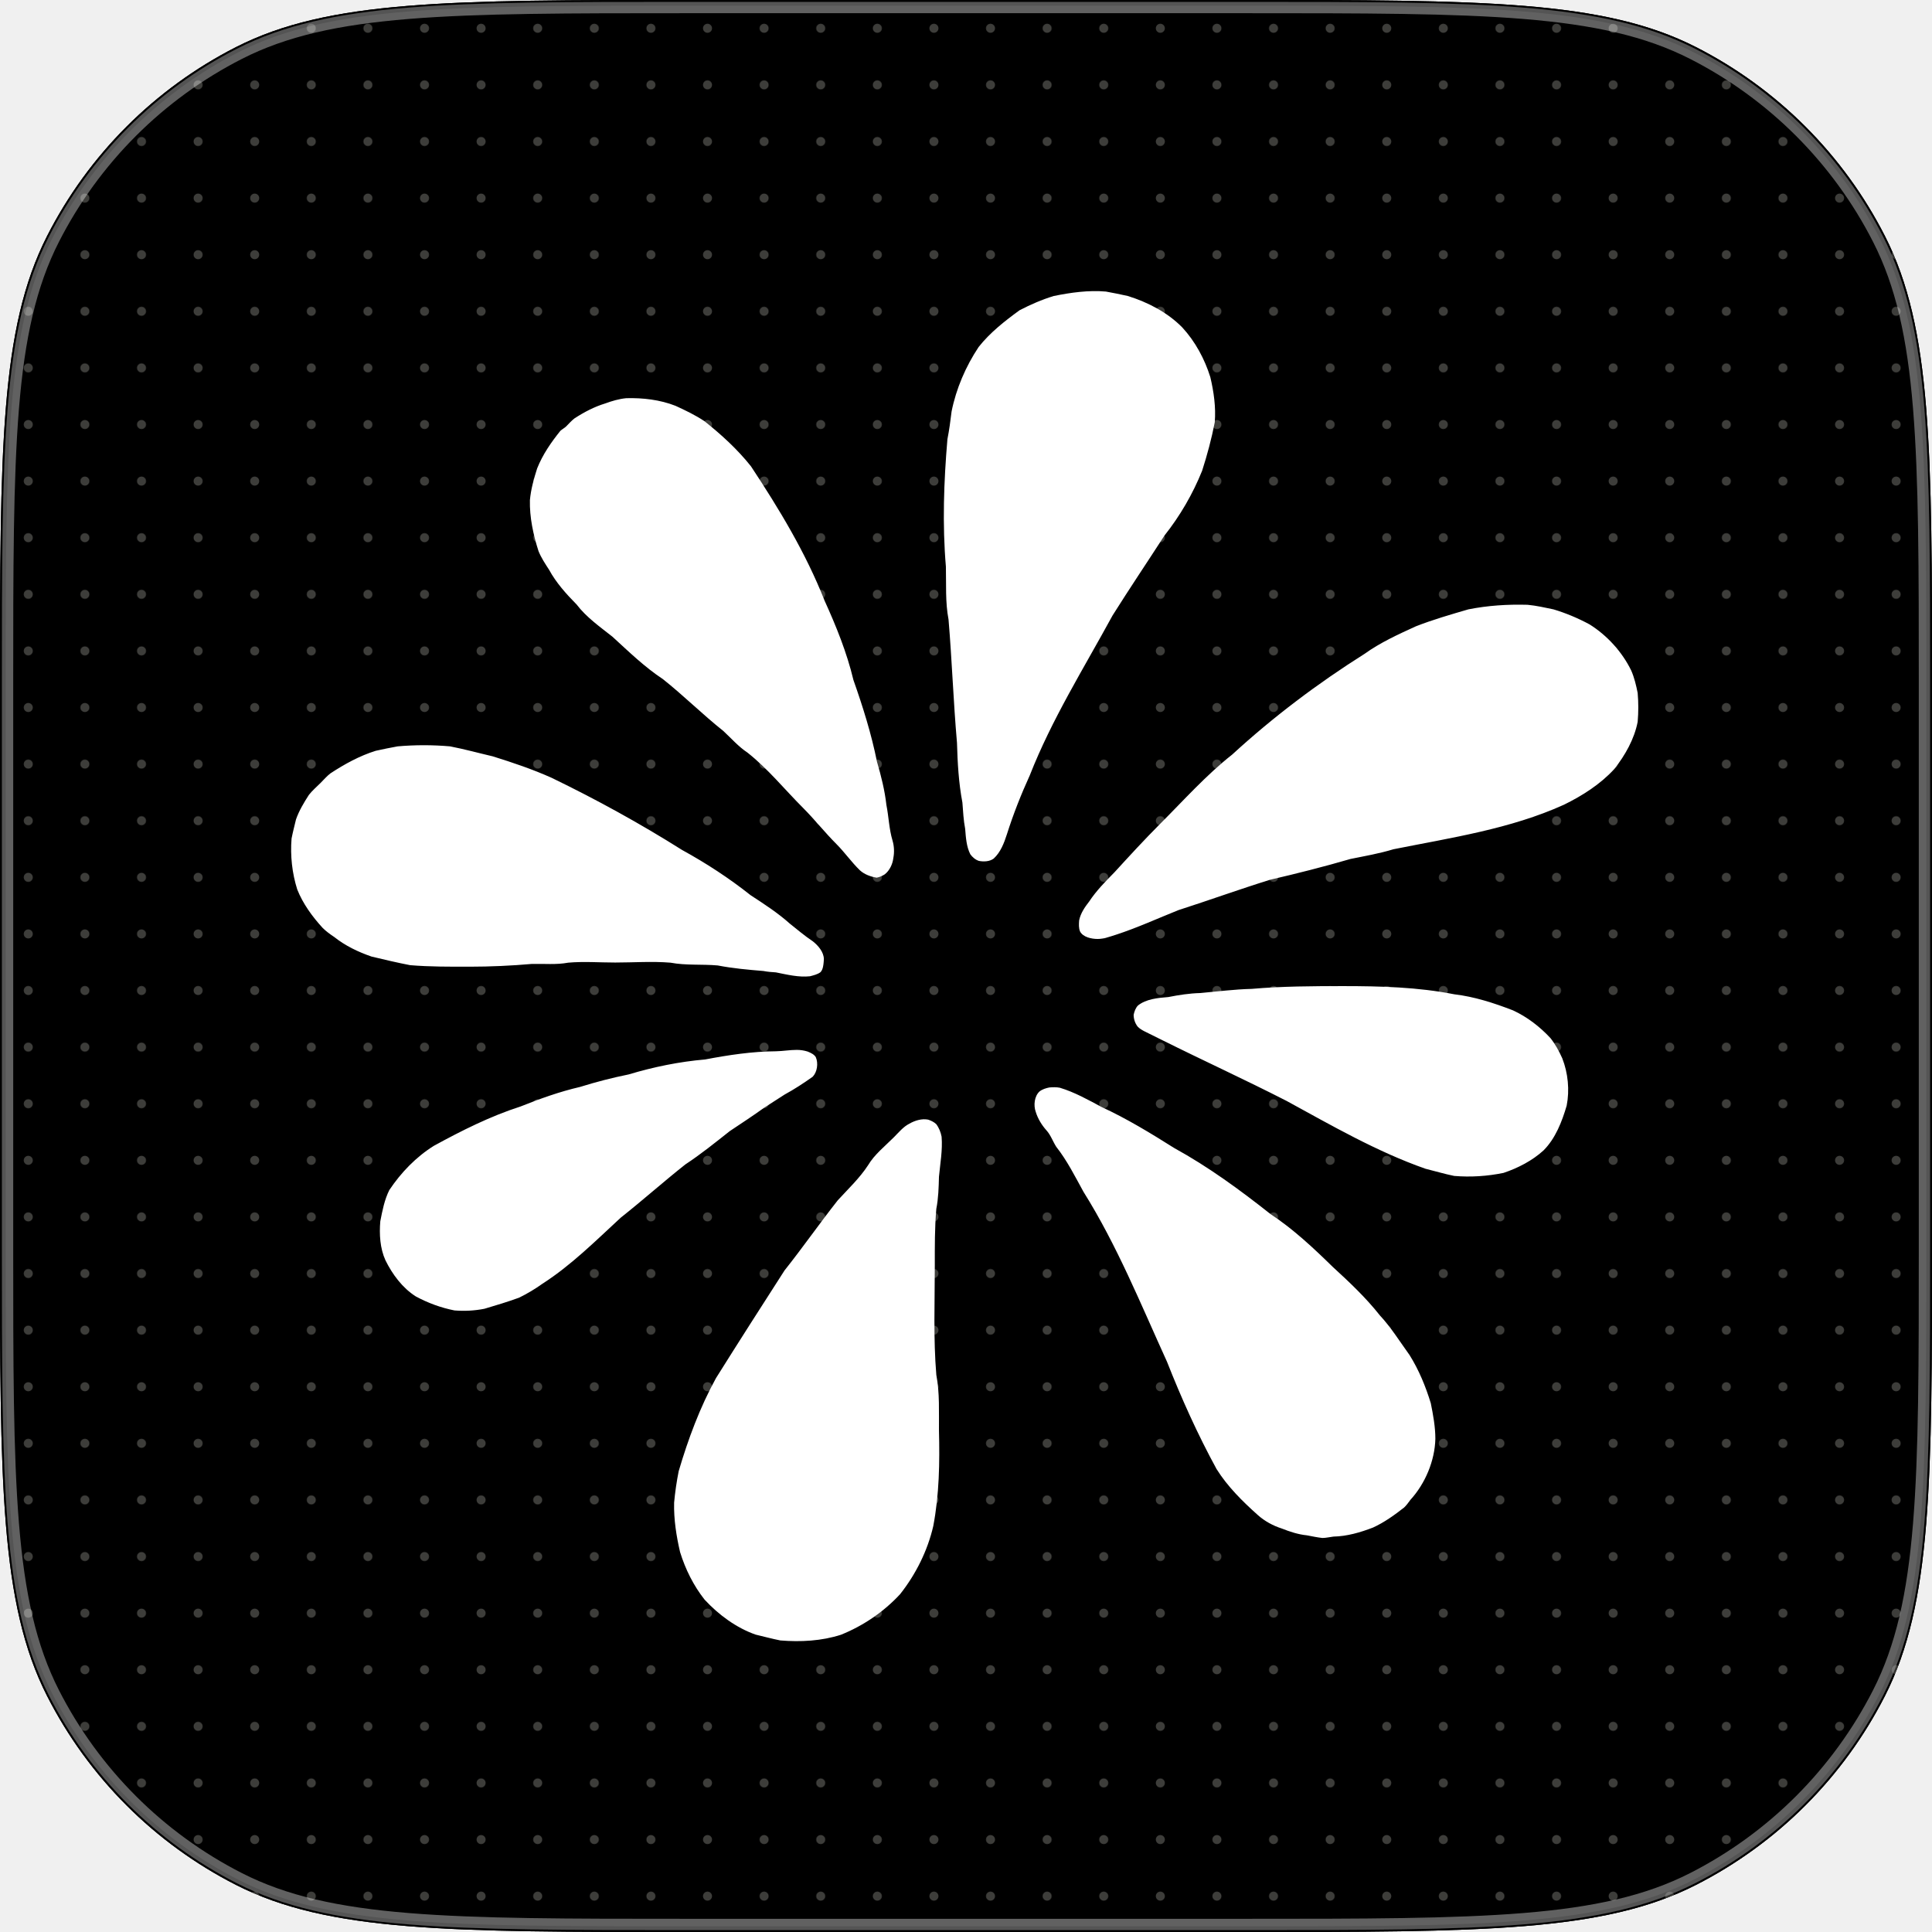
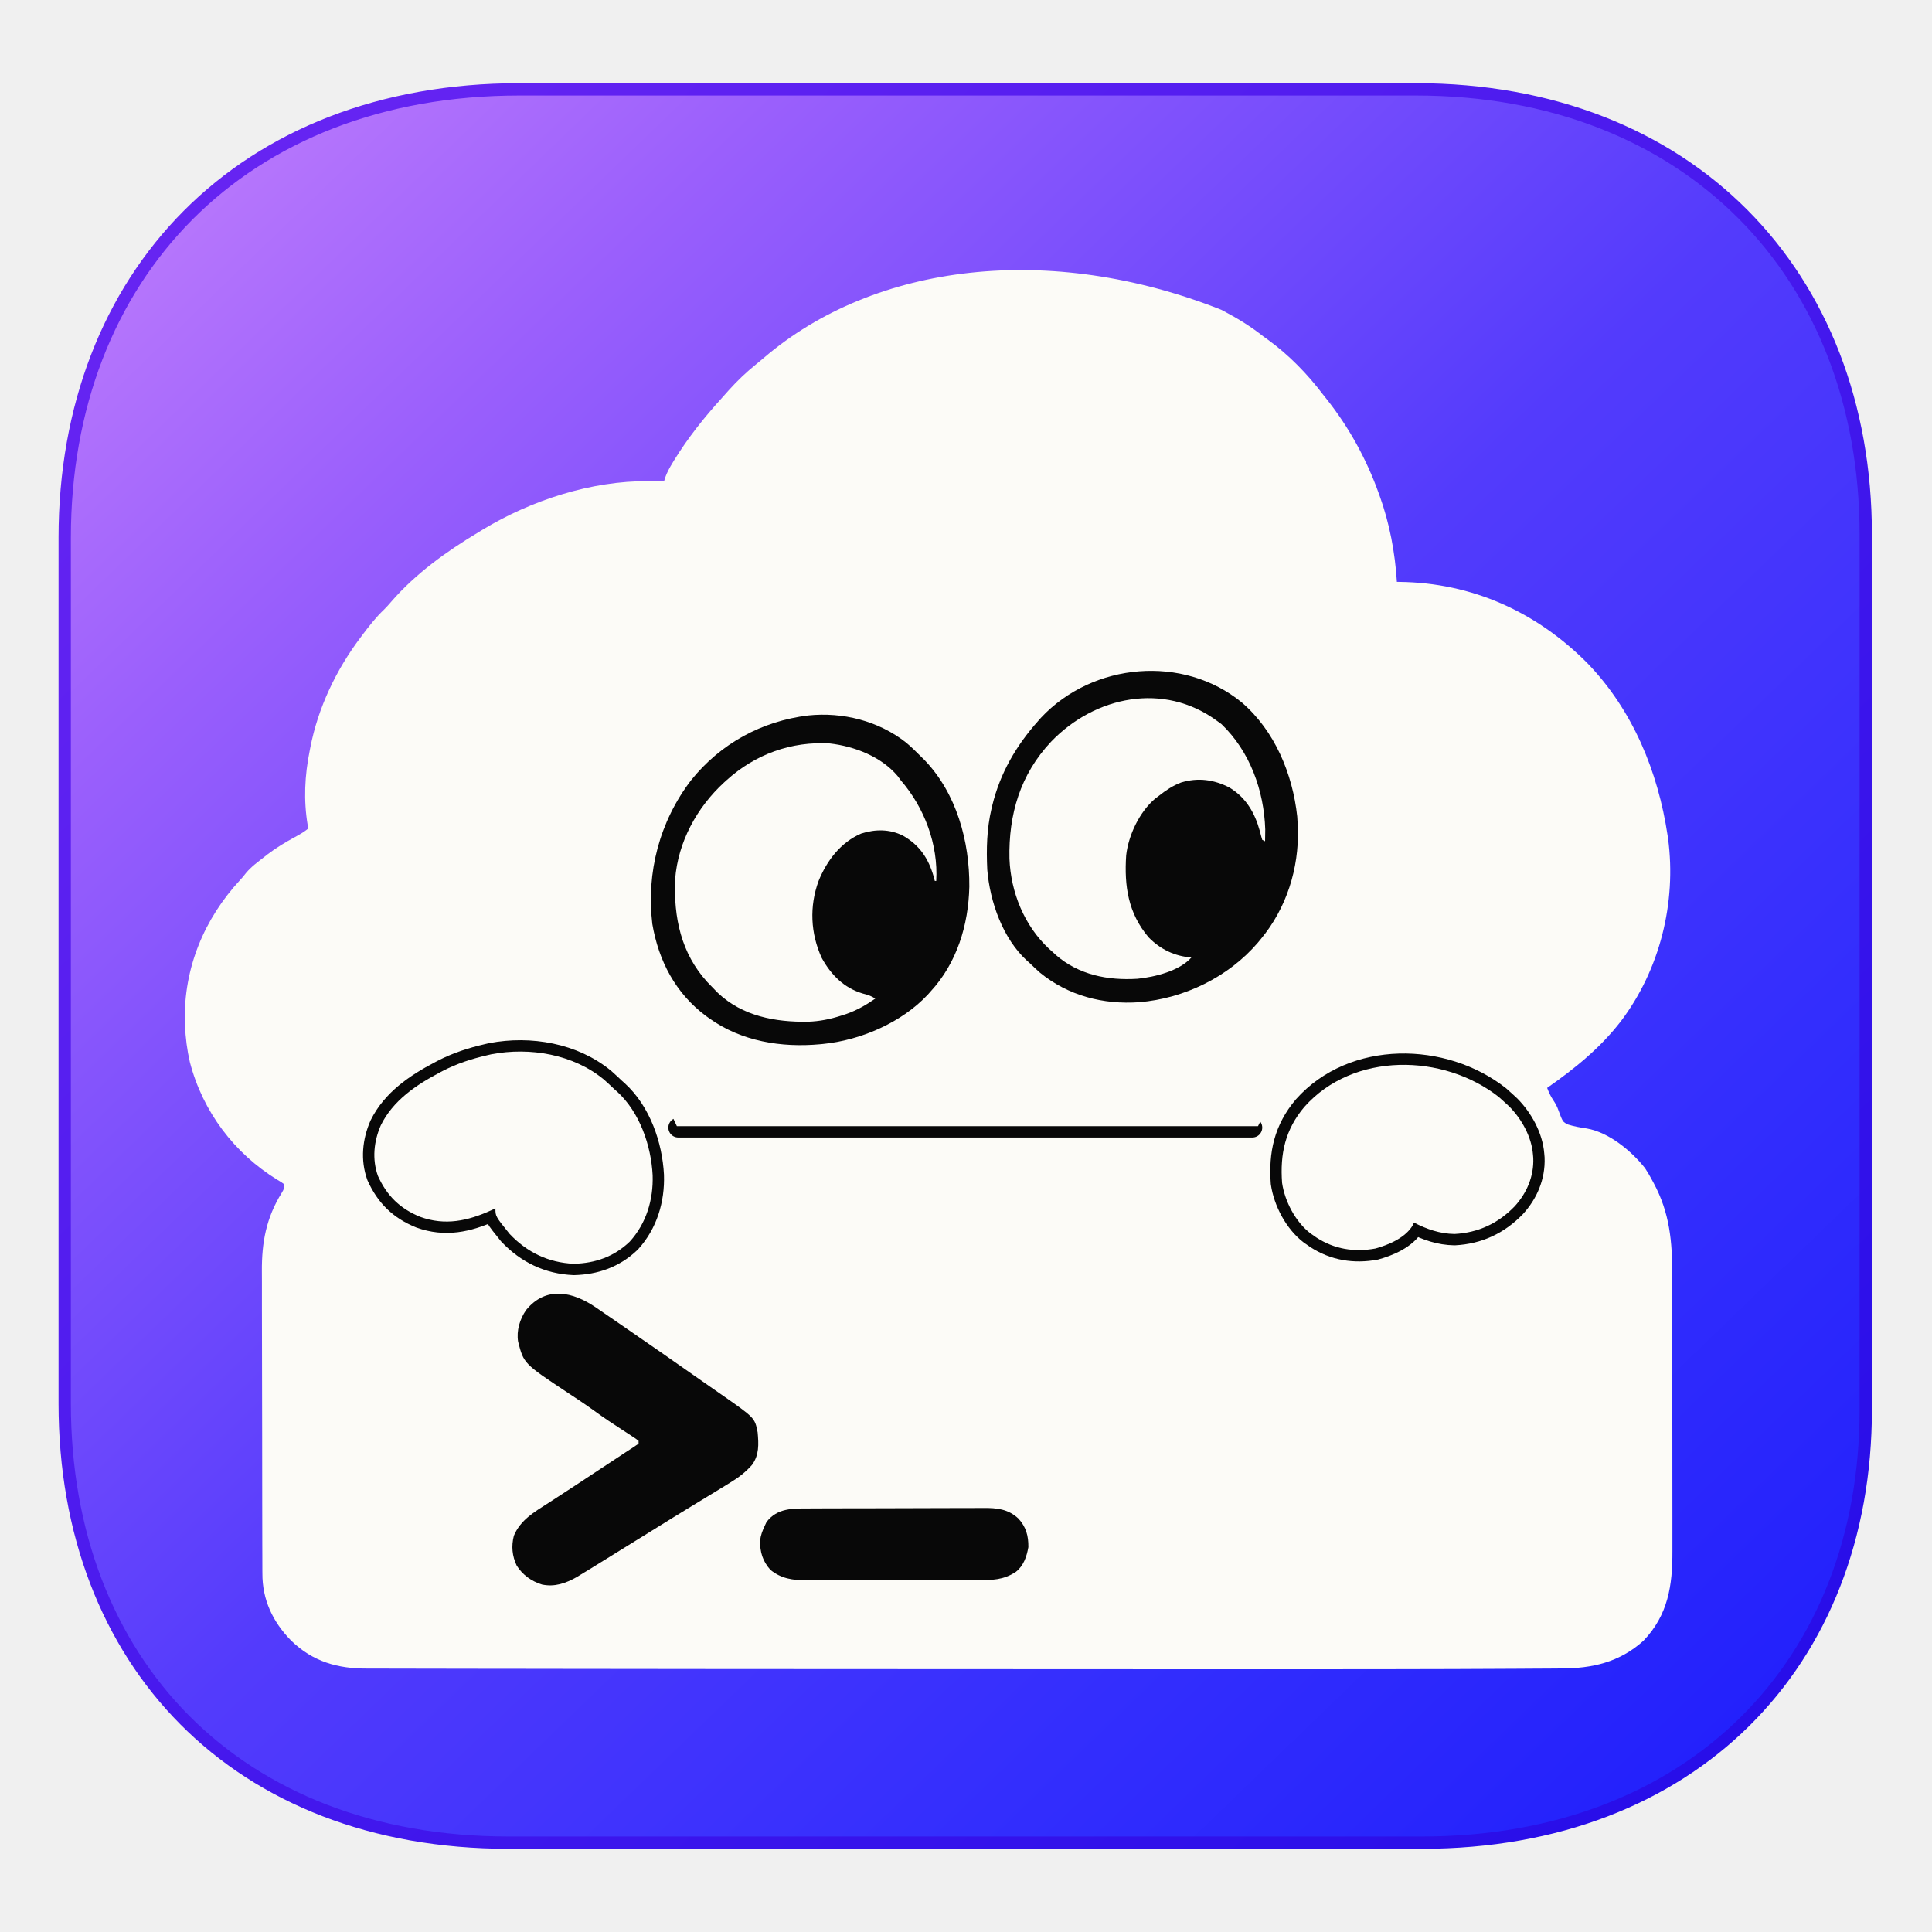
- <svg xmlns="http://www.w3.org/2000/svg" width="1024" height="1024" viewBox="0 0 1024 1024">
+ <svg xmlns="http://www.w3.org/2000/svg" width="1024" height="1024" viewBox="0 0 1254 1254">
  <defs>
-     <pattern id="container-dots" width="30" height="30" patternUnits="userSpaceOnUse">
-       <rect width="30" height="30" fill="#000000" />
-       <circle cx="15" cy="15" r="2.4" fill="#3d3d3a" />
-     </pattern>
-     <clipPath id="container-clip">
-       <path d="M 657.49 0 c 128.291 0 192.436 0 241.436 24.967 a 229.069 229.069 0 0 1 100.107 100.107 c 24.967 49.001 24.967 113.146 24.967 241.436 L 1024 657.49 c 0 128.291 0 192.436 -24.967 241.436 a 229.069 229.069 0 0 1 -100.107 100.107 c -49.001 24.967 -113.146 24.967 -241.436 24.967 L 366.51 1024 c -128.291 0 -192.436 0 -241.436 -24.967 a 229.069 229.069 0 0 1 -100.107 -100.107 c -24.967 -49.001 -24.967 -113.146 -24.967 -241.436 L 0 366.51 c 0 -128.291 0 -192.436 24.967 -241.436 a 229.069 229.069 0 0 1 100.107 -100.107 c 49.001 -24.967 113.146 -24.967 241.436 -24.967 Z" />
-     </clipPath>
+     <linearGradient id="tile-gradient" x1="0" y1="0" x2="1" y2="1">
+       <stop offset="0" stop-color="#C582FC" />
+       <stop offset="0.2" stop-color="#9A5FFC" />
+       <stop offset="0.5" stop-color="#533BFC" />
+       <stop offset="0.75" stop-color="#332EFD" />
+       <stop offset="1" stop-color="#1D1CFB" />
+     </linearGradient>
+     <linearGradient id="tile-edge" x1="0" y1="0" x2="1" y2="1">
+       <stop offset="0" stop-color="#6B26F3" />
+       <stop offset="1" stop-color="#230CE8" />
+     </linearGradient>
  </defs>
-   <path d="M 657.49 0 c 128.291 0 192.436 0 241.436 24.967 a 229.069 229.069 0 0 1 100.107 100.107 c 24.967 49.001 24.967 113.146 24.967 241.436 L 1024 657.49 c 0 128.291 0 192.436 -24.967 241.436 a 229.069 229.069 0 0 1 -100.107 100.107 c -49.001 24.967 -113.146 24.967 -241.436 24.967 L 366.51 1024 c -128.291 0 -192.436 0 -241.436 -24.967 a 229.069 229.069 0 0 1 -100.107 -100.107 c -24.967 -49.001 -24.967 -113.146 -24.967 -241.436 L 0 366.51 c 0 -128.291 0 -192.436 24.967 -241.436 a 229.069 229.069 0 0 1 100.107 -100.107 c 49.001 -24.967 113.146 -24.967 241.436 -24.967 Z" fill="#000000" />
-   <g clip-path="url(#container-clip)">
-     <rect width="1024" height="1024" fill="url(#container-dots)" />
-   </g>
-   <path transform="translate(4 4)" d="M 655.89 0 c 126.05 0 189.076 0 237.22 24.531 a 225.069 225.069 0 0 1 98.359 98.359 c 24.531 48.145 24.531 111.17 24.531 237.22 L 1016 655.89 c 0 126.05 0 189.076 -24.531 237.22 a 225.069 225.069 0 0 1 -98.359 98.359 c -48.145 24.531 -111.17 24.531 -237.22 24.531 L 360.11 1016 c -126.05 0 -189.076 0 -237.22 -24.531 a 225.069 225.069 0 0 1 -98.359 -98.359 c -24.531 -48.145 -24.531 -111.17 -24.531 -237.22 L 0 360.11 c 0 -126.05 0 -189.076 24.531 -237.22 a 225.069 225.069 0 0 1 98.359 -98.359 c 48.145 -24.531 111.17 -24.531 237.22 -24.531 Z" fill="none" stroke="#fff" stroke-opacity="0.38" stroke-width="6" />
-   <path transform="translate(1.5 1.5)" d="M 656.89 0 c 127.451 0 191.176 0 239.855 24.803 a 227.569 227.569 0 0 1 99.451 99.451 c 24.803 48.68 24.803 112.405 24.803 239.855 L 1021 656.89 c 0 127.451 0 191.176 -24.803 239.855 a 227.569 227.569 0 0 1 -99.451 99.451 c -48.68 24.803 -112.405 24.803 -239.855 24.803 L 364.11 1021 c -127.451 0 -191.176 0 -239.855 -24.803 a 227.569 227.569 0 0 1 -99.451 -99.451 c -24.803 -48.68 -24.803 -112.405 -24.803 -239.855 L 0 364.11 c 0 -127.451 0 -191.176 24.803 -239.855 a 227.569 227.569 0 0 1 99.451 -99.451 c 48.68 -24.803 112.405 -24.803 239.855 -24.803 Z" fill="none" stroke="#000" stroke-opacity="0.14" stroke-width="3" />
-   <g transform="translate(512 512)">
-     <g transform="scale(0.9)">
-       <g transform="translate(-512 -512)">
-         <path transform="scale(0.8165869)" fill="#FFFFFF" fill-rule="evenodd" d="M 709.3 602.2 C 708.2 599.7 708.4 596.8 708.6 594.1 C 709.6 589.0 712.7 584.5 715.9 580.4 C 721.0 572.7 727.5 566.1 734.0 559.5 C 744.8 547.7 755.7 535.8 767.0 524.5 C 784.0 507.5 800.1 489.4 819.0 474.5 C 848.4 447.5 880.6 423.2 914.4 401.9 C 925.8 393.7 938.8 387.8 951.5 382.0 C 963.8 377.2 976.6 373.5 989.3 369.8 C 1003.3 367.0 1017.7 366.1 1032.0 366.5 C 1038.3 367.1 1044.5 368.5 1050.7 369.8 C 1059.7 372.5 1068.5 376.2 1076.8 380.7 C 1089.4 388.6 1100.2 400.5 1106.7 413.8 C 1109.0 419.0 1110.3 424.6 1111.4 430.1 C 1112.0 437.0 1112.0 444.0 1111.4 450.9 C 1109.0 463.3 1102.4 475.0 1094.5 485.0 C 1084.5 495.9 1071.5 504.2 1058.2 510.7 C 1019.6 528.2 976.8 534.5 935.3 542.8 C 925.1 545.9 914.7 547.7 904.3 549.8 C 885.1 555.4 865.7 560.3 846.3 564.8 C 824.1 571.7 802.3 579.6 780.2 586.7 C 765.2 592.7 750.4 599.5 735.0 604.5 C 730.8 605.8 726.4 607.5 722.0 607.5 C 717.4 607.5 711.5 606.2 709.3 602.2 Z M 680.0 717.5 C 682.0 715.9 684.6 715.1 687.1 714.6 C 689.6 714.4 692.2 714.3 694.7 714.8 C 705.3 718.0 715.1 723.5 724.8 728.7 C 743.0 737.1 760.2 747.6 777.2 758.3 C 801.8 771.8 824.6 788.5 846.6 805.9 C 863.0 816.7 877.5 830.3 891.5 844.0 C 903.5 855.0 915.4 866.2 925.5 879.0 C 933.6 887.7 939.9 897.9 946.9 907.6 C 953.6 918.3 958.5 930.2 962.2 942.3 C 963.9 950.7 965.5 959.4 965.5 968.0 C 965.1 983.8 958.2 1000.3 947.5 1012.0 C 946.1 1013.9 944.7 1015.9 943.0 1017.5 C 936.0 1023.0 928.6 1028.3 920.5 1032.0 C 911.4 1035.5 901.8 1038.3 892.0 1038.5 C 889.4 1038.8 886.7 1039.5 884.0 1039.5 C 880.3 1039.1 876.6 1038.3 872.9 1037.6 C 866.7 1037.0 860.6 1035.0 854.8 1032.7 C 848.5 1030.7 842.4 1027.4 837.5 1023.0 C 826.4 1013.1 815.6 1002.4 807.7 989.8 C 794.1 964.9 782.4 938.9 772.0 912.5 C 753.1 871.0 735.9 828.4 711.7 789.8 C 705.6 778.7 699.9 767.3 692.1 757.4 C 689.6 753.5 688.1 748.9 685.0 745.5 C 681.6 741.7 678.8 737.1 677.3 732.2 C 675.6 727.5 676.3 720.9 680.0 717.5 Z M 344.6 232.1 C 351.5 227.6 358.9 223.7 366.8 221.3 C 371.7 219.5 376.8 218.0 382.0 217.5 C 394.0 217.2 406.3 218.6 417.5 223.0 C 424.7 226.3 431.8 229.7 438.4 234.1 C 450.6 243.8 462.2 254.4 471.9 266.6 C 492.2 297.3 511.5 329.2 525.0 363.5 C 533.4 382.0 541.1 401.0 545.8 420.7 C 552.6 440.0 558.8 459.7 562.8 479.7 C 565.8 489.9 568.4 500.3 569.6 510.9 C 571.3 519.4 571.5 528.2 574.0 536.5 C 575.2 540.5 575.4 545.0 574.6 549.1 C 574.1 553.5 571.9 558.2 568.4 560.9 C 566.7 562.0 564.7 562.9 562.6 563.3 C 558.3 562.6 553.8 561.0 550.5 558.0 C 544.4 552.1 539.5 545.0 533.5 539.0 C 525.2 530.7 517.8 521.3 509.5 513.0 C 496.2 499.7 484.2 484.8 469.4 473.1 C 462.9 468.8 457.7 462.8 452.0 457.5 C 437.0 445.6 423.4 432.0 408.4 420.1 C 395.2 411.4 383.7 400.2 372.0 389.5 C 362.9 382.3 353.2 375.5 346.2 366.3 C 338.7 358.7 331.4 350.6 326.3 341.2 C 323.5 336.9 320.6 332.5 318.7 327.8 C 314.9 315.9 312.2 303.4 312.5 291.0 C 313.2 283.3 315.3 275.7 317.7 268.2 C 321.6 258.3 327.8 249.3 334.5 241.0 C 335.7 239.9 337.3 239.1 338.5 238.0 C 340.5 236.0 342.4 233.8 344.6 232.1 Z M 636.3 551.2 C 633.8 550.4 631.6 548.5 630.1 546.4 C 627.3 540.9 626.9 534.3 626.4 528.1 C 625.2 521.9 624.9 515.5 624.4 509.1 C 621.7 494.9 620.9 480.4 620.5 466.0 C 617.9 436.4 616.9 406.7 614.4 377.1 C 612.0 364.6 612.8 351.7 612.5 339.0 C 609.9 308.5 611.0 277.6 613.6 247.1 C 614.9 240.5 615.8 233.8 616.6 227.1 C 619.9 210.6 626.8 194.6 636.1 180.6 C 644.3 170.2 654.9 161.9 665.6 154.1 C 673.5 150.0 681.7 146.4 690.3 143.8 C 702.6 141.3 715.4 139.5 727.9 140.6 C 733.2 141.6 738.5 142.6 743.7 143.8 C 758.2 148.3 772.4 155.7 783.0 166.5 C 792.3 176.6 799.1 189.2 803.2 202.3 C 805.7 212.9 807.3 224.0 806.4 234.9 C 804.1 246.7 801.0 258.3 797.3 269.8 C 790.6 286.5 781.3 302.5 770.1 316.6 C 757.7 335.8 744.9 354.8 732.7 374.2 C 712.0 412.2 688.8 449.2 673.0 489.5 C 666.7 503.3 661.1 517.5 656.5 532.0 C 654.5 538.3 651.9 545.0 647.0 549.5 C 644.1 551.7 639.8 551.9 636.3 551.2 Z M 475.3 1109.2 C 461.3 1104.3 448.6 1094.9 438.5 1084.0 C 430.5 1073.9 424.6 1062.0 420.8 1049.7 C 418.1 1038.1 416.2 1026.0 416.5 1014.0 C 417.2 1006.4 418.3 998.8 419.8 991.3 C 426.6 968.2 435.1 945.3 446.7 924.2 C 463.0 898.2 479.5 872.4 496.1 846.6 C 509.3 830.0 521.4 812.6 534.5 796.0 C 542.0 787.8 550.2 780.1 556.3 770.8 C 561.0 762.9 568.5 757.0 575.0 750.5 C 578.5 747.0 581.8 742.9 586.2 740.7 C 590.2 738.4 595.2 736.9 599.7 737.8 C 601.8 738.5 603.9 739.5 605.5 741.0 C 607.5 743.6 608.8 746.9 609.4 750.1 C 610.2 759.7 608.4 769.4 607.5 779.0 C 607.3 786.7 607.1 794.5 605.6 802.1 C 604.4 815.7 604.5 829.4 604.5 843.0 C 604.5 869.3 603.4 895.7 605.6 921.9 C 608.1 935.0 607.4 948.6 607.5 962.0 C 608.1 985.0 607.7 1008.3 603.4 1030.9 C 599.3 1048.7 590.8 1065.7 579.5 1080.0 C 567.8 1092.7 552.8 1102.9 536.8 1109.3 C 522.9 1113.8 507.7 1114.6 493.1 1113.4 C 487.1 1112.2 481.2 1110.6 475.3 1109.2 Z M 143.8 521.3 C 146.0 515.0 149.5 509.2 153.1 503.6 C 155.6 500.4 158.7 497.8 161.5 495.0 C 163.8 492.7 166.0 490.1 168.6 488.1 C 178.8 481.4 189.7 475.4 201.3 471.8 C 206.5 470.6 211.8 469.6 217.1 468.6 C 229.7 467.5 242.3 467.5 254.9 468.6 C 265.3 470.6 275.4 473.4 285.7 475.8 C 300.1 480.3 314.4 485.1 328.2 491.3 C 360.4 506.9 391.9 524.2 422.2 543.3 C 439.5 552.8 456.1 563.6 471.6 575.9 C 481.4 582.3 491.3 588.7 500.0 596.5 C 505.4 600.8 510.7 605.3 516.4 609.1 C 520.4 612.2 524.4 616.9 524.5 622.0 C 524.2 628.3 523.3 630.1 522.0 631.5 C 519.8 633.1 517.1 633.7 514.5 634.4 C 506.3 635.3 498.0 633.2 489.9 631.6 C 486.9 631.4 483.9 631.2 480.9 630.6 C 469.8 629.7 458.8 628.7 447.9 626.6 C 436.6 625.6 425.0 626.7 413.9 624.6 C 400.6 623.5 387.3 624.5 374.0 624.5 C 362.7 624.5 351.4 623.6 340.1 624.6 C 331.6 626.2 322.7 625.3 314.0 625.5 C 299.1 626.8 284.0 627.5 269.0 627.5 C 254.7 627.5 240.4 627.6 226.1 626.4 C 216.8 624.6 207.5 622.4 198.3 620.2 C 188.7 616.9 179.3 612.4 171.4 606.1 C 168.4 604.1 165.5 602.0 163.0 599.5 C 155.5 591.3 148.8 582.1 144.7 571.8 C 141.0 560.1 139.6 547.4 140.6 535.1 C 141.5 530.5 142.7 525.9 143.8 521.3 Z M 208.3 839.2 C 204.4 830.6 203.8 820.5 204.6 811.1 C 206.1 803.4 207.6 795.6 211.1 788.6 C 219.5 776.0 230.4 764.7 243.2 756.7 C 263.3 745.7 284.0 735.3 305.8 728.3 C 319.8 722.7 334.0 717.6 348.7 714.2 C 360.2 710.6 371.9 707.6 383.7 705.2 C 401.7 699.8 420.2 696.0 438.9 694.4 C 455.7 691.2 472.8 688.6 490.0 688.5 C 495.0 688.4 500.0 687.5 505.0 687.5 C 507.6 687.5 510.3 687.9 512.8 688.7 C 515.0 689.6 517.5 690.7 518.7 692.8 C 520.6 697.2 519.7 703.5 516.4 706.9 C 509.9 711.5 503.2 715.9 496.2 719.7 C 491.3 722.8 486.5 726.0 481.6 729.1 C 473.4 735.0 465.0 740.5 456.6 746.1 C 446.1 754.4 435.7 762.8 424.6 770.1 C 408.8 782.6 393.8 796.0 378.0 808.5 C 359.9 825.2 342.3 842.8 321.6 856.1 C 316.3 859.9 310.6 863.3 304.7 866.2 C 296.5 869.2 288.1 871.7 279.7 874.2 C 272.6 875.6 265.3 876.0 258.1 875.4 C 248.4 873.5 238.9 870.0 230.2 865.3 C 220.6 859.2 213.3 849.4 208.3 839.2 Z M 747.9 662.2 C 748.4 659.8 749.3 657.3 751.0 655.5 C 756.9 650.8 765.3 650.0 772.9 649.4 C 780.5 647.9 788.2 646.7 796.0 646.5 C 808.3 645.4 820.6 643.8 833.0 643.5 C 854.9 641.6 877.0 641.5 899.0 641.5 C 925.8 641.5 952.8 642.2 979.1 647.4 C 993.6 649.1 1007.8 653.7 1021.5 659.0 C 1031.7 663.7 1040.9 670.8 1048.5 679.0 C 1052.0 683.4 1054.7 688.4 1057.0 693.5 C 1061.2 704.2 1062.4 716.5 1060.2 727.7 C 1056.8 739.3 1052.1 751.4 1043.5 760.0 C 1035.4 767.4 1025.1 772.7 1014.7 776.2 C 1003.1 778.6 991.0 779.4 979.1 778.4 C 972.1 777.0 965.2 774.9 958.3 773.2 C 923.3 760.9 890.8 742.1 858.2 724.3 C 828.5 709.1 798.1 695.2 768.2 680.3 C 763.9 678.2 759.7 676.1 755.5 674.0 C 753.8 673.1 752.1 672.1 750.8 670.7 C 748.9 668.3 747.9 665.2 747.9 662.2 Z" />
-       </g>
-     </g>
+   <path d="M 337 58 H 919 C 1096 58 1211 178 1211 347 V 915 C 1211 1080 1098 1196 923 1196 H 330 C 154 1196 42 1079 42 911 V 349 C 42 179 157 58 337 58 Z" fill="url(#tile-gradient)" stroke="url(#tile-edge)" stroke-width="8" />
+   <g transform="translate(627 627) scale(0.92) translate(-627 -627)">
+     <path d="M0 0 C0.74 0.39 1.48 0.78 2.24 1.18 C12.18 6.43 21.18 12.01 30 19 C30.96 19.69 31.93 20.37 32.92 21.08 C47.7 31.78 61.02 45.46 72 60 C72.8 61.01 73.6 62.02 74.43 63.05 C90.17 82.9 102.41 105.19 111 129 C111.25 129.68 111.5 130.36 111.75 131.06 C118.87 150.8 122.66 171.09 124 192 C124.6 192 125.19 192.01 125.81 192.01 C177.11 192.62 222.41 213.14 258.39 249.34 C290.45 282.53 308.24 325.86 315 371 C315.05 371.34 315.05 371.34 315.32 373.07 C321.33 418.33 309.54 465.57 282 502 C267.32 520.98 249.53 535.32 230 549 C231.17 552.09 232.41 554.82 234.25 557.56 C235.92 560.05 237.07 562.2 238.06 565.04 C241.02 573.04 241.02 573.04 244.77 574.86 C249.09 576.25 253.54 576.94 258.02 577.65 C273.61 580.39 289.5 593.48 299.09 605.65 C300.89 608.37 302.47 611.12 304 614 C304.33 614.6 304.66 615.21 305 615.83 C316.56 637.22 318.3 657.41 318.27 681.3 C318.28 683.62 318.28 685.94 318.29 688.26 C318.3 694.52 318.3 700.79 318.3 707.05 C318.3 712.96 318.31 718.88 318.31 724.79 C318.32 737.21 318.32 749.63 318.31 762.06 C318.31 773.39 318.32 784.72 318.34 796.05 C318.36 807.72 318.37 819.4 318.36 831.07 C318.36 837.61 318.36 844.15 318.38 850.69 C318.39 856.84 318.39 862.99 318.38 869.14 C318.37 871.39 318.38 873.63 318.38 875.88 C318.47 900.02 315.37 920.81 298 939 C281.03 954.29 261.74 958.6 239.66 958.6 C237.87 958.62 236.08 958.64 234.3 958.65 C229.46 958.7 224.62 958.72 219.78 958.73 C215.63 958.75 211.48 958.78 207.32 958.81 C193.99 958.9 180.67 958.95 167.34 958.99 C164.06 959 160.79 959.01 157.52 959.02 C127.47 959.12 97.43 959.14 67.39 959.14 C58.7 959.13 50.02 959.13 41.33 959.13 C40.69 959.13 40.69 959.13 37.48 959.14 C34.89 959.14 32.31 959.14 29.72 959.14 C0.02 959.14 -29.68 959.14 -59.38 959.13 C-68.42 959.13 -77.46 959.12 -86.5 959.12 C-153.36 959.11 -220.22 959.08 -287.08 959.03 C-292.23 959.03 -297.38 959.02 -302.53 959.02 C-303.79 959.02 -305.04 959.02 -306.33 959.02 C-323.73 959 -341.13 959 -358.52 958.99 C-398.5 958.97 -438.47 958.95 -478.44 958.86 C-481.56 958.86 -484.67 958.85 -487.79 958.85 C-488.55 958.84 -489.31 958.84 -490.09 958.84 C-502.14 958.82 -514.19 958.81 -526.24 958.8 C-538.02 958.8 -549.79 958.78 -561.56 958.74 C-567.73 958.72 -573.9 958.71 -580.07 958.71 C-585.58 958.72 -591.09 958.71 -596.61 958.67 C-598.57 958.66 -600.53 958.66 -602.49 958.67 C-623.34 958.77 -640.93 953.77 -656.21 938.85 C-669.07 925.72 -676.5 910.05 -676.4 891.52 C-676.41 890.52 -676.41 889.53 -676.42 888.5 C-676.44 885.2 -676.44 881.9 -676.44 878.59 C-676.44 876.21 -676.45 873.83 -676.47 871.45 C-676.49 865.67 -676.5 859.89 -676.5 854.11 C-676.5 849.4 -676.51 844.7 -676.52 839.99 C-676.54 826.6 -676.56 813.22 -676.56 799.83 C-676.56 799.11 -676.56 798.39 -676.56 797.65 C-676.56 796.93 -676.56 796.21 -676.56 795.46 C-676.55 783.8 -676.58 772.14 -676.63 760.48 C-676.67 748.47 -676.69 736.46 -676.69 724.44 C-676.69 717.71 -676.69 710.99 -676.73 704.26 C-676.76 697.92 -676.76 691.58 -676.73 685.24 C-676.73 682.93 -676.74 680.62 -676.76 678.31 C-676.91 657.91 -673.64 640.52 -662.76 623.05 C-661 620 -661 620 -661 617 C-662.95 615.53 -662.95 615.53 -665.69 613.94 C-696.33 595.13 -718.48 565.7 -727.57 530.79 C-729.53 522.32 -730.62 513.69 -731 505 C-731.04 504.1 -731.08 503.19 -731.12 502.26 C-731.96 464.51 -717.51 429.7 -692.01 402.22 C-690 400 -690 400 -688.06 397.49 C-684.32 392.97 -679.6 389.59 -675 386 C-674.14 385.33 -673.28 384.65 -672.4 383.96 C-666.39 379.41 -660.09 375.65 -653.48 372.06 C-650.13 370.23 -646.98 368.42 -644 366 C-644.14 365.24 -644.29 364.49 -644.44 363.71 C-647.42 346.01 -646.55 328.53 -643 311 C-642.87 310.3 -642.73 309.6 -642.59 308.88 C-637.11 280.68 -624.28 253.86 -607 231 C-606.53 230.37 -606.06 229.74 -605.57 229.09 C-600.92 222.92 -596.23 216.89 -590.61 211.57 C-588.81 209.82 -587.19 207.97 -585.56 206.06 C-568.37 186.19 -546.4 170.43 -524 157 C-523.54 156.71 -523.54 156.71 -521.18 155.26 C-486.68 134.39 -444.37 120.6 -403.88 120.94 C-403.35 120.94 -403.35 120.94 -400.69 120.95 C-398.12 120.96 -395.56 120.98 -393 121 C-392.75 120.15 -392.5 119.3 -392.24 118.43 C-390.91 114.74 -389.16 111.52 -387.12 108.19 C-386.93 107.87 -386.93 107.87 -385.95 106.24 C-376.1 90.27 -364.62 75.85 -352 62 C-350.46 60.27 -348.92 58.54 -347.38 56.81 C-341.25 50.04 -334.99 44.02 -327.85 38.3 C-326.07 36.87 -324.32 35.41 -322.59 33.92 C-244.37 -33 -120.88 -47.79 0 0 Z " fill="#FCFBF7" transform="translate(807,164)" />
+     <ellipse cx="518" cy="565" rx="125" ry="145" fill="#080808" />
+     <ellipse cx="755" cy="535" rx="125" ry="145" fill="#080808" />
+     <path d="M 424 741 H 829" fill="none" stroke="#080808" stroke-width="14" stroke-linecap="round" />
+     <path d="M0 0 C0.39 -0 0.39 -0 2.39 -0 C16.71 0.02 30.73 0.9 44.88 3.25 C45.34 3.33 45.34 3.33 47.72 3.72 C70.6 7.71 94.43 15.12 114.88 26.25 C115.55 26.62 116.23 26.98 116.93 27.36 C134.01 36.7 149.39 48.02 163.27 61.67 C164.71 63.09 166.17 64.48 167.64 65.86 C174.47 72.42 180.24 79.66 185.88 87.25 C186.28 87.79 186.68 88.33 187.09 88.89 C215.05 126.98 231.61 176.85 225.88 224.25 C226.37 224.14 226.37 224.14 228.9 223.59 C268.26 215.71 307.67 225.09 340.9 246.91 C345.51 250.04 349.73 253.53 353.88 257.25 C354.39 257.71 354.91 258.17 355.45 258.64 C389.13 288.59 407.76 327.93 413.88 372.25 C414.01 373.2 414.14 374.14 414.28 375.12 C418.76 414.52 408.28 457.79 383.88 489.25 C383.59 489.65 383.59 489.65 382.14 491.65 C373.1 503.7 361.83 514.58 349.62 523.38 C348.92 523.89 348.22 524.4 347.5 524.94 C342.68 528.25 342.68 528.25 339.23 528.25 C336.45 527.07 333.99 525.67 331.44 524.06 C304.29 507.93 269.15 503.26 238.47 510.93 C207.68 519.48 181.37 536.36 164.88 564.25 C164.05 565.9 164.05 565.9 159.88 574.25 C24.58 574.25 -110.73 574.25 -250.12 574.25 C-252.44 569.3 -254.75 564.35 -257.12 559.25 C-270.42 533.89 -291.68 515.01 -319.12 506.25 C-356.62 495.04 -394.61 500.36 -428.85 518.66 C-443.58 526.79 -458.82 537.84 -469.12 551.25 C-469.69 551.98 -470.26 552.72 -470.85 553.47 C-477.19 562.06 -482.24 571.38 -484.81 581.75 C-486.37 586.82 -488.34 588.57 -493 591.06 C-497.52 593.12 -500.33 593.63 -505.12 592.25 C-507.62 591.04 -509.9 589.81 -512.25 588.38 C-512.9 587.98 -513.55 587.58 -514.23 587.18 C-520.95 582.96 -526.5 577.81 -532.12 572.25 C-532.85 571.58 -533.58 570.92 -534.33 570.23 C-552.85 552.91 -563.2 526.11 -564.34 501.11 C-565.23 470.92 -555.38 443.37 -536.12 420.25 C-535.85 419.9 -535.85 419.9 -534.44 418.14 C-520 400.45 -498.25 388.91 -477.12 381.25 C-476.47 381.25 -475.81 381.25 -475.12 381.25 C-475.4 380.04 -475.68 378.84 -475.96 377.59 C-476.33 375.98 -476.7 374.36 -477.06 372.75 C-477.24 371.96 -477.43 371.17 -477.62 370.35 C-484.91 337.99 -478.51 304.7 -464.12 275.25 C-463.79 274.56 -463.46 273.88 -463.11 273.17 C-448.87 244.25 -427.09 219.28 -401.12 200.25 C-400.84 200.04 -400.84 200.04 -399.4 198.96 C-390.66 192.45 -381.6 186.64 -372.12 181.25 C-371.53 180.91 -370.93 180.56 -370.31 180.21 C-341.26 163.74 -308.47 153.45 -275.12 151.25 C-274.21 151.19 -273.3 151.13 -272.36 151.07 C-264.46 150.84 -252.21 150.71 -245.12 154.25 C-245.02 153.87 -245.02 153.87 -244.47 151.93 C-242.61 146.83 -240.14 142.12 -237.62 137.31 C-237.09 136.29 -236.56 135.27 -236.01 134.22 C-229.76 122.45 -222.55 111.58 -214.12 101.25 C-213.45 100.4 -212.78 99.56 -212.08 98.68 C-206.38 91.59 -200.36 84.87 -194.12 78.25 C-193.44 77.52 -192.75 76.79 -192.04 76.03 C-186.78 70.62 -181.02 65.94 -175.12 61.25 C-174.05 60.37 -172.98 59.5 -171.91 58.62 C-123.82 19.63 -61.53 0.05 0 0 Z " fill="#FCFBF7" transform="translate(673.125,165.75)" />
+     <path d="M0 0 C23.29 20.01 35.88 50.41 39.12 80.5 C39.25 82.31 39.35 84.12 39.44 85.94 C39.46 86.44 39.46 86.44 39.6 88.99 C40.36 117.26 31.56 145.13 13.44 166.94 C12.74 167.79 12.04 168.64 11.32 169.51 C-9.5 193.76 -40.58 208.83 -72.31 211.48 C-97.77 213.3 -122.48 206.89 -142.42 190.6 C-144.86 188.44 -147.22 186.21 -149.56 183.94 C-150.16 183.41 -150.76 182.89 -151.38 182.34 C-168.61 166.67 -177.69 140.65 -179.56 117.94 C-180.24 103.39 -179.92 89.14 -176.56 74.94 C-176.4 74.25 -176.24 73.56 -176.07 72.85 C-170.48 49.83 -159.22 30.5 -143.56 12.94 C-142.92 12.21 -142.27 11.48 -141.61 10.73 C-105.01 -28.26 -41.33 -33.83 0 0 Z " fill="#080808" transform="translate(821.5625,441.0625)" />
+     <path d="M0 0 C2.5 2.22 4.93 4.49 7.35 6.8 C7.96 7.34 8.58 7.88 9.21 8.44 C25.16 23 33.19 46.43 34.27 67.42 C34.83 84.63 29.82 101.39 18.1 114.27 C7.06 124.87 -6.23 129.51 -21.33 129.89 C-39.32 129.09 -54.34 121.8 -66.65 108.8 C-76.65 96.39 -76.65 96.39 -76.65 90.8 C-77.7 91.28 -78.75 91.76 -79.84 92.26 C-96.19 99.67 -112.15 103.11 -129.65 96.8 C-143.94 91 -153.16 81.98 -159.53 67.93 C-163.78 56.1 -162.44 43.47 -157.5 32.17 C-148.87 14.64 -132.5 3.63 -115.65 -5.2 C-115.06 -5.51 -114.47 -5.82 -113.86 -6.15 C-103.85 -11.34 -93.62 -14.66 -82.65 -17.2 C-81.59 -17.45 -80.53 -17.69 -79.43 -17.95 C-52.22 -23.11 -21.65 -17.95 0 0 Z " fill="#FCFBF7" transform="translate(371.6523,707.1992)" stroke="#080808" stroke-width="16" stroke-linejoin="round" paint-order="stroke fill" />
+     <path d="M0 0 C0.62 0.46 1.24 0.92 1.88 1.39 C20.73 15.95 31.01 43.29 34 66 C34.28 70.67 34.19 75.33 34 80 C32.34 76.83 31.05 73.58 29.75 70.25 C25.04 58.94 17.6 50.75 6.22 45.92 C-3.75 43.08 -14.87 44.06 -24 49 C-27.23 51.1 -30.12 53.43 -33 56 C-33.6 56.5 -34.21 57 -34.83 57.52 C-44.14 65.83 -49.11 78.14 -52 90 C-52.1 90.39 -52.1 90.39 -52.58 92.35 C-55.3 109.46 -51.96 127.15 -42.29 141.55 C-33.42 153.49 -22.94 158.36 -9 162 C-18.78 172.82 -38.65 178.28 -52.8 179.18 C-79.95 179.76 -102.88 175.42 -123.25 156.1 C-140.48 139.2 -150.03 116.16 -150.38 92.06 C-150.33 61.43 -139.89 34.88 -118.25 12.81 C-87.13 -17.97 -35.93 -29.35 0 0 Z " fill="#FCFBF7" transform="translate(572,487)" />
+     <path d="M0 0 C3.64 3.04 7.01 6.32 10.34 9.7 C11.22 10.56 12.09 11.43 12.99 12.31 C35.69 35.85 44.94 69.81 44.69 101.78 C44.07 128.82 35.96 155.53 17.34 175.7 C16.74 176.38 16.14 177.06 15.53 177.76 C-2.95 197.59 -31.9 210.08 -58.66 212.7 C-58.99 212.73 -58.99 212.73 -60.68 212.9 C-87.91 215.39 -116.04 210.87 -138.66 194.7 C-139.42 194.15 -140.19 193.61 -140.98 193.05 C-162.51 177.05 -174.52 154.16 -178.97 128.01 C-183.3 91.7 -173.84 55.76 -151.66 26.7 C-130.9 0.81 -101.85 -15.06 -68.99 -19.06 C-44.61 -21.6 -19.39 -15.24 0 0 Z M-126.66 26.7 C-127.18 27.17 -127.7 27.64 -128.23 28.12 C-147.51 45.81 -160.88 70.22 -162.88 96.63 C-163.9 123.45 -158.77 148.57 -140.22 168.95 C-138.39 170.89 -136.53 172.8 -134.66 174.7 C-134 175.37 -133.34 176.04 -132.66 176.73 C-115.3 193.12 -92.16 197.36 -69.17 197.01 C-60.92 196.73 -53.49 195.23 -45.66 192.7 C-44.49 192.32 -43.32 191.95 -42.12 191.56 C-34.62 188.92 -28.18 185.23 -21.66 180.7 C-24.78 178.62 -27.05 178 -30.66 177.07 C-43.84 173.08 -52.83 163.95 -59.41 152.07 C-67.39 134.71 -68.23 115.61 -61.66 97.7 C-55.81 83.38 -46.16 70.51 -31.59 64.26 C-21.61 61.08 -11.5 61.04 -2.09 65.76 C9.55 72.41 15.83 81.7 19.54 94.64 C19.67 95.14 19.67 95.14 20.34 97.7 C20.67 97.7 21 97.7 21.34 97.7 C22.83 72.05 13.06 46.01 -3.66 26.7 C-4.4 25.69 -5.14 24.68 -5.91 23.64 C-17.49 9.96 -36.3 2.72 -53.66 0.7 C-80.92 -0.95 -106.47 8.35 -126.66 26.7 Z " fill="#080808" transform="translate(584.6567,469.3022)" />
+     <path d="M0 0 C0.53 0.38 0.53 0.38 3.19 2.31 C23.3 21.53 33.24 49.23 34.12 76.68 C34.12 79.45 34.09 82.22 34 85 C33.34 84.67 32.68 84.34 32 84 C31.35 81.9 30.78 79.76 30.25 77.62 C26.68 64.77 20.51 54.16 8.83 47.08 C-2.13 41.46 -13.32 39.92 -25.31 43.56 C-31.21 45.8 -36.07 49.11 -41 53 C-41.84 53.63 -42.68 54.26 -43.54 54.91 C-54.61 64.31 -62.41 80.7 -64 95 C-65.41 116.6 -62.63 135.65 -48.2 152.75 C-39.96 161.2 -29.73 166.13 -18 167 C-26.36 176.49 -43.81 180.78 -56 182 C-76.94 183.32 -97.57 179.26 -113.74 165.11 C-114.49 164.41 -115.23 163.72 -116 163 C-116.83 162.26 -117.66 161.53 -118.51 160.77 C-135.95 144.45 -145.4 120.99 -146.34 97.35 C-147.03 66.03 -138.72 37.86 -116.96 14.74 C-86.06 -17.41 -37.46 -27.53 0 0 Z " fill="#FCFBF7" transform="translate(804,454)" />
+     <path d="M0 0 C1.71 1.49 3.4 3.01 5.06 4.56 C5.85 5.3 6.64 6.03 7.45 6.79 C16.09 15.57 23.1 28.1 24.06 40.56 C24.13 41.37 24.2 42.17 24.27 43 C24.81 55.87 19.69 67.8 11.07 77.2 C-0.55 89.18 -14.56 95.75 -31.29 96.62 C-41.63 96.45 -50.82 93.27 -59.94 88.56 C-60.06 88.85 -60.06 88.85 -60.66 90.32 C-65.72 99.21 -77.66 104.27 -87.12 106.88 C-101.91 109.6 -116.06 107.37 -128.74 99.11 C-129.46 98.6 -130.19 98.09 -130.94 97.56 C-131.24 97.35 -131.24 97.35 -132.79 96.3 C-143.44 88.19 -151.04 73.61 -152.94 60.56 C-154.45 40.1 -150.75 22.94 -137.18 6.92 C-102.65 -31.96 -39.11 -30.79 0 0 Z " fill="#FCFBF7" transform="translate(1002.938,719.4375)" stroke="#080808" stroke-width="16" stroke-linejoin="round" paint-order="stroke fill" />
+     <path d="M0 0 C1.23 0.84 2.46 1.68 3.69 2.52 C7.12 4.86 10.54 7.22 13.95 9.58 C16.51 11.36 19.08 13.12 21.65 14.88 C37.86 25.99 53.97 37.26 70.06 48.54 C73.49 50.95 76.93 53.35 80.38 55.74 C81.26 56.36 82.15 56.98 83.07 57.61 C84.75 58.78 86.43 59.95 88.12 61.12 C112 77.77 112 77.77 114 88 C114.75 96.39 115.15 104.03 110 111 C105.43 116.21 100.4 119.99 94.5 123.56 C93.68 124.07 92.87 124.57 92.02 125.09 C89.36 126.74 86.68 128.37 84 130 C82.13 131.14 80.26 132.29 78.38 133.43 C74.51 135.79 70.64 138.14 66.77 140.49 C58.68 145.41 50.63 150.4 42.59 155.39 C37.36 158.64 32.12 161.88 26.89 165.12 C22.44 167.87 17.99 170.63 13.54 173.39 C8.36 176.6 3.19 179.81 -2 183 C-2.75 183.46 -3.49 183.92 -4.26 184.39 C-6.3 185.64 -8.33 186.89 -10.38 188.12 C-11.5 188.81 -12.62 189.49 -13.77 190.2 C-21.56 194.55 -29.18 197.22 -38.12 195.38 C-45.53 193.12 -51.87 188.57 -56 182 C-59.21 175.15 -59.86 168.34 -58 161 C-53.4 149.81 -43.5 144.15 -33.69 137.88 C-31.69 136.59 -29.7 135.3 -27.7 134 C-27.14 133.64 -26.58 133.28 -26 132.9 C-16.27 126.6 -6.61 120.19 3.06 113.81 C5.04 112.51 7.02 111.21 8.99 109.9 C10.86 108.67 12.73 107.44 14.6 106.21 C15.46 105.64 16.31 105.07 17.2 104.49 C18.77 103.45 20.34 102.41 21.91 101.37 C23.24 100.5 24.57 99.64 25.92 98.8 C27.31 97.91 28.66 96.96 30 96 C30 95.34 30 94.68 30 94 C28.02 92.46 28.02 92.46 25.24 90.66 C24.23 89.99 23.22 89.33 22.18 88.64 C21.09 87.94 20 87.23 18.88 86.5 C16.64 85.03 14.41 83.56 12.18 82.09 C11.1 81.38 10.02 80.67 8.91 79.94 C5.55 77.7 2.27 75.38 -1 73 C-7.23 68.47 -13.64 64.24 -20.06 60 C-51.03 39.47 -51.03 39.47 -55 24 C-56.26 16.25 -53.76 8.14 -49.38 1.75 C-35.23 -15.59 -16.18 -11.18 0 0 Z " fill="#080808" transform="translate(366,868)" />
+     <path d="M0 0 C1.46 -0.01 2.93 -0.02 4.39 -0.03 C8.35 -0.05 12.31 -0.06 16.26 -0.06 C18.74 -0.06 21.22 -0.07 23.7 -0.08 C32.35 -0.1 41.01 -0.12 49.66 -0.12 C57.71 -0.12 65.76 -0.15 73.81 -0.19 C80.73 -0.23 87.66 -0.24 94.58 -0.25 C98.71 -0.25 102.84 -0.25 106.97 -0.28 C110.86 -0.31 114.74 -0.31 118.63 -0.3 C120.05 -0.29 121.47 -0.3 122.89 -0.32 C132.36 -0.42 140.35 0.41 147.53 7.11 C152.98 13.01 154.69 19.34 154.59 27.31 C153.43 33.9 151.24 40.45 145.81 44.71 C137.03 50.55 128.94 50.6 118.63 50.58 C117.22 50.59 115.8 50.59 114.39 50.6 C110.56 50.61 106.73 50.61 102.9 50.61 C99.7 50.61 96.5 50.61 93.29 50.62 C85.73 50.63 78.17 50.63 70.61 50.62 C62.83 50.62 55.04 50.63 47.26 50.65 C40.56 50.67 33.86 50.67 27.17 50.67 C23.17 50.67 19.18 50.67 15.19 50.68 C11.43 50.7 7.67 50.7 3.91 50.68 C1.89 50.68 -0.14 50.69 -2.16 50.7 C-11.73 50.65 -19.81 49.52 -27.41 43.31 C-32.84 37.25 -34.86 30.68 -34.66 22.58 C-34.24 18.85 -33 15.67 -31.41 12.31 C-30.99 11.42 -30.58 10.53 -30.16 9.62 C-22.56 -0.42 -11.54 0 0 0 Z " fill="#080808" transform="translate(516.4055,1009.694)" />
  </g>
</svg>
